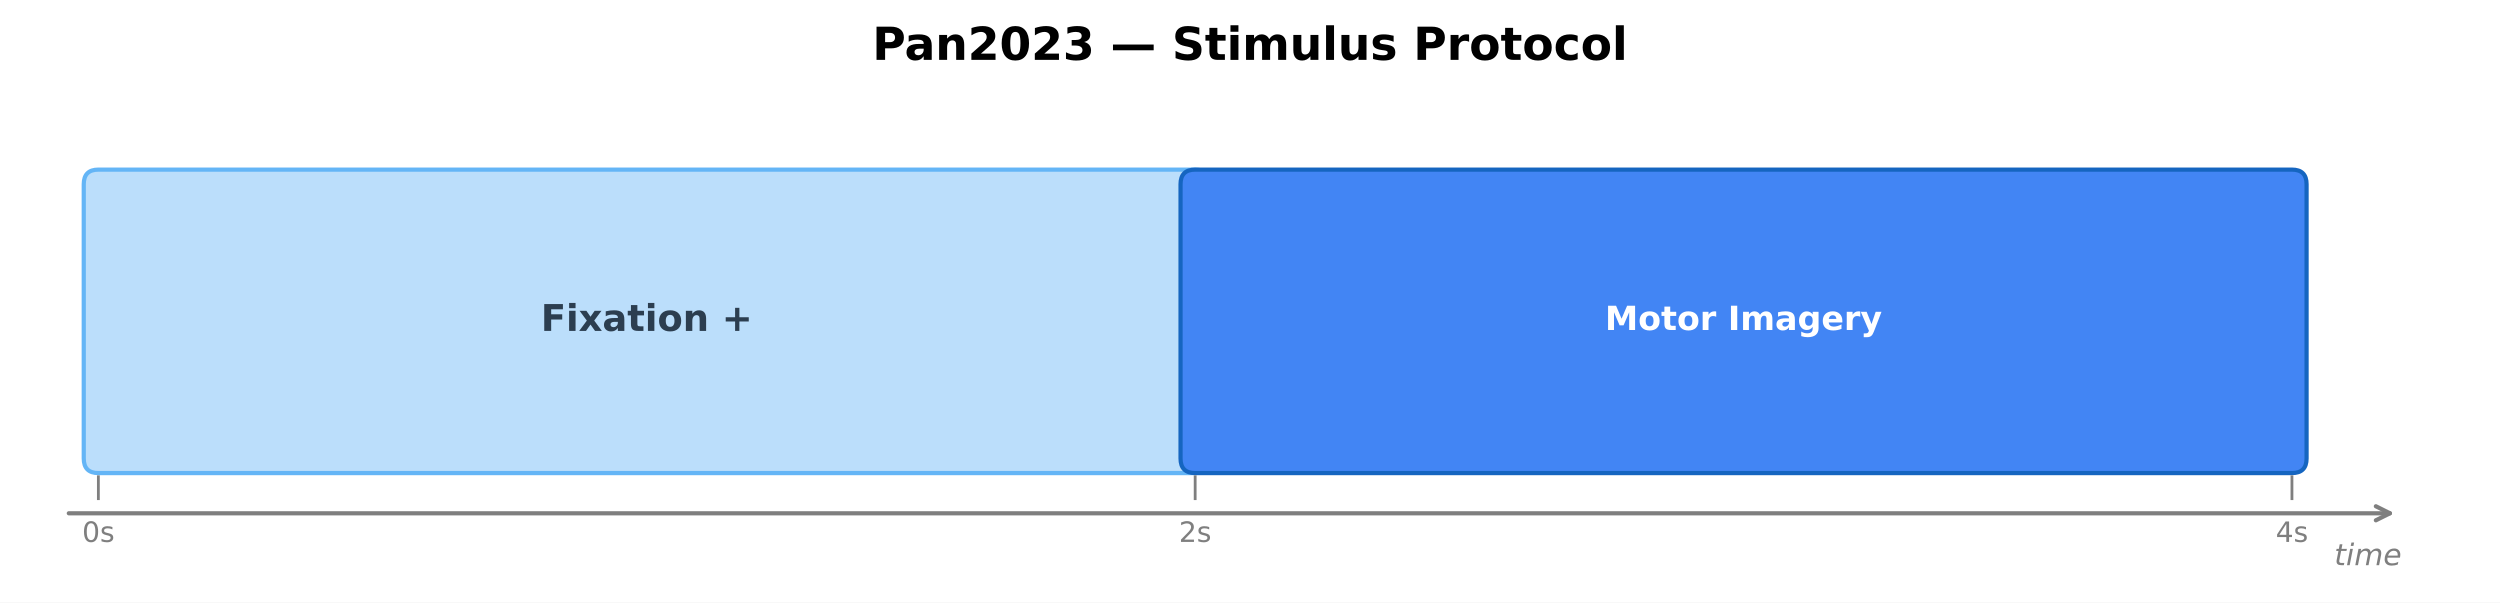
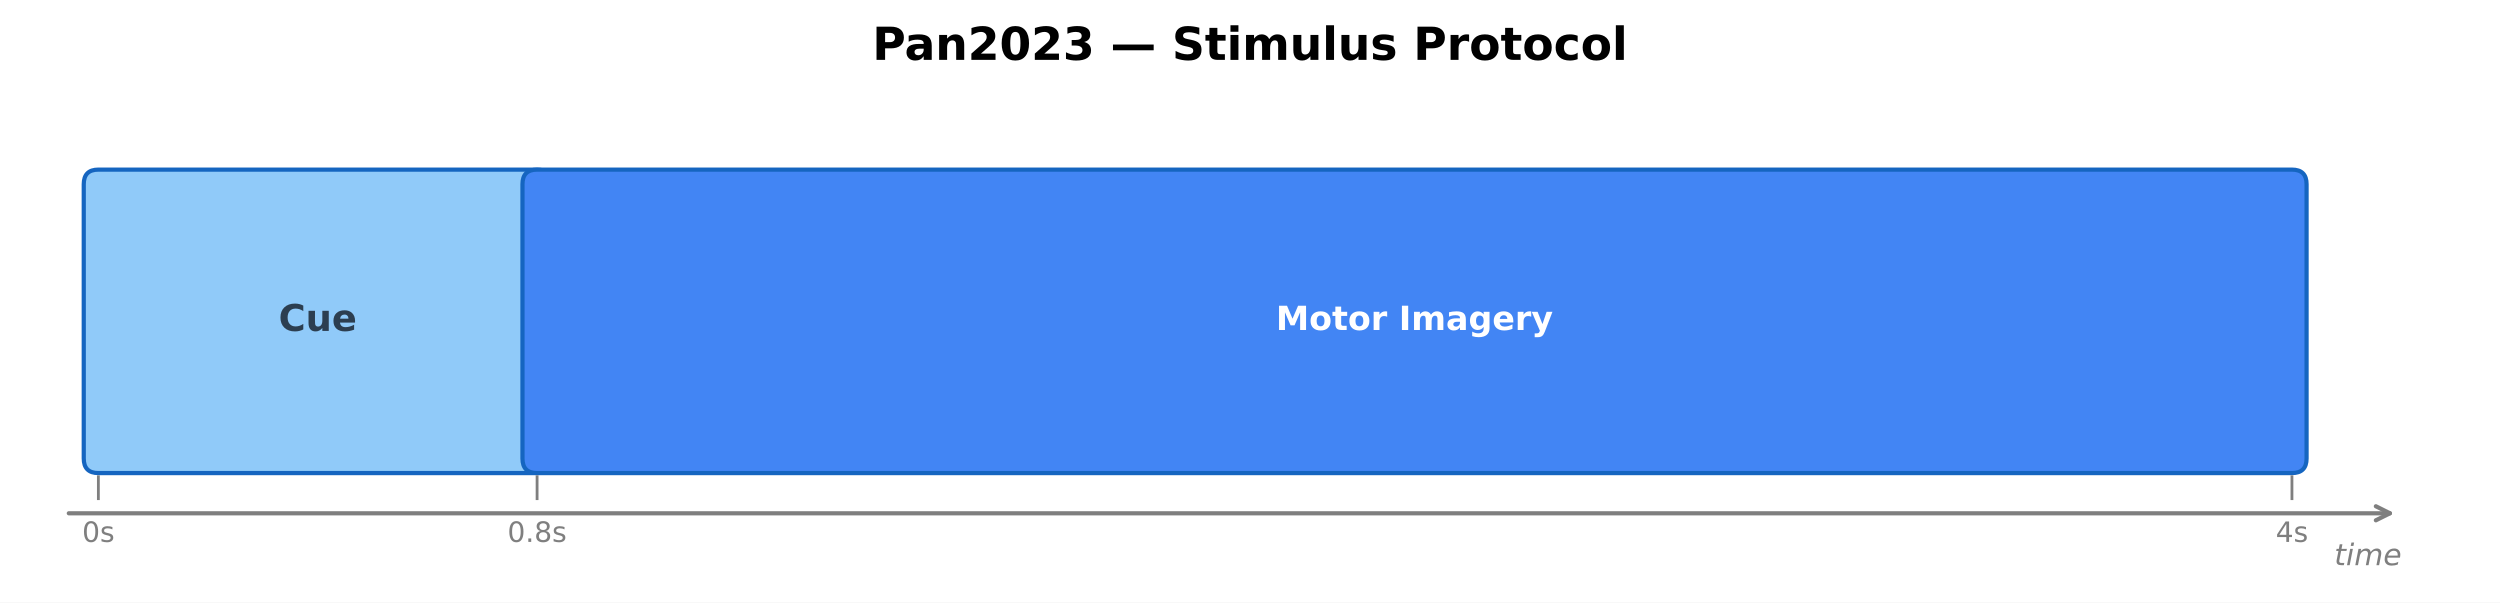
<svg xmlns="http://www.w3.org/2000/svg" xmlns:xlink="http://www.w3.org/1999/xlink" width="712.8pt" height="171.788pt" viewBox="0 0 712.8 171.788" version="1.1">
  <defs>
    <style type="text/css">*{stroke-linejoin: round; stroke-linecap: butt}</style>
  </defs>
  <g id="figure_1">
    <g id="patch_1">
      <path d="M 0 171.788  L 712.8 171.788  L 712.8 0  L 0 0  z " style="fill: #ffffff" />
    </g>
    <g id="axes_1">
      <g id="patch_2">
-         <path d="M 28.048 134.88  L 340.764 134.88  Q 344.934 134.88 344.934 130.711  L 344.934 52.532  Q 344.934 48.362 340.764 48.362  L 28.048 48.362  Q 23.878 48.362 23.878 52.532  L 23.878 130.711  Q 23.878 134.88 28.048 134.88  z " clip-path="url(#p8fdd42e18c)" style="fill: #bbdefb; stroke: #64b5f6; stroke-width: 1.2" />
+         <path d="M 28.048 134.88  L 153.134 134.88  Q 157.304 134.88 157.304 130.711  L 157.304 52.532  Q 157.304 48.362 153.134 48.362  L 28.048 48.362  Q 23.878 48.362 23.878 52.532  L 23.878 130.711  Q 23.878 134.88 28.048 134.88  z " clip-path="url(#p24089a416c)" style="fill: #90caf9; stroke: #1565c0; stroke-width: 1.2" />
      </g>
      <g id="patch_3">
-         <path d="M 340.764 134.88  L 653.481 134.88  Q 657.65 134.88 657.65 130.711  L 657.65 52.532  Q 657.65 48.362 653.481 48.362  L 340.764 48.362  Q 336.595 48.362 336.595 52.532  L 336.595 130.711  Q 336.595 134.88 340.764 134.88  z " clip-path="url(#p8fdd42e18c)" style="fill: #4285f4; stroke: #1565c0; stroke-width: 1.2" />
+         <path d="M 153.134 134.88  L 653.481 134.88  Q 657.65 134.88 657.65 130.711  L 657.65 52.532  Q 657.65 48.362 653.481 48.362  L 153.134 48.362  Q 148.965 48.362 148.965 52.532  L 148.965 130.711  Q 148.965 134.88 153.134 134.88  z " clip-path="url(#p24089a416c)" style="fill: #4285f4; stroke: #1565c0; stroke-width: 1.2" />
      </g>
      <g id="line2d_1">
-         <path d="M 28.048 135.923  L 28.048 142.177  " clip-path="url(#p8fdd42e18c)" style="fill: none; stroke: #7f7f7f; stroke-width: 0.8; stroke-linecap: square" />
+         <path d="M 28.048 135.923  L 28.048 142.177  " clip-path="url(#p24089a416c)" style="fill: none; stroke: #7f7f7f; stroke-width: 0.8; stroke-linecap: square" />
      </g>
      <g id="line2d_2">
-         <path d="M 340.764 135.923  L 340.764 142.177  " clip-path="url(#p8fdd42e18c)" style="fill: none; stroke: #7f7f7f; stroke-width: 0.8; stroke-linecap: square" />
+         <path d="M 153.134 135.923  L 153.134 142.177  " clip-path="url(#p24089a416c)" style="fill: none; stroke: #7f7f7f; stroke-width: 0.8; stroke-linecap: square" />
      </g>
      <g id="line2d_3">
-         <path d="M 653.481 135.923  L 653.481 142.177  " clip-path="url(#p8fdd42e18c)" style="fill: none; stroke: #7f7f7f; stroke-width: 0.8; stroke-linecap: square" />
+         <path d="M 653.481 135.923  L 653.481 142.177  " clip-path="url(#p24089a416c)" style="fill: none; stroke: #7f7f7f; stroke-width: 0.8; stroke-linecap: square" />
      </g>
      <g id="text_1">
-         <g clip-path="url(#p8fdd42e18c)">
-           <g style="fill: #2c3e50" transform="translate(154.2103 94.3492) scale(0.105 -0.105)">
+         <g clip-path="url(#p24089a416c)">
+           <g style="fill: #2c3e50" transform="translate(79.43972 94.34879) scale(0.105 -0.105)">
            <defs>
-               <path id="DejaVuSans-Bold-29" d="M 588 4666  L 3834 4666  L 3834 3756  L 1791 3756  L 1791 2888  L 3713 2888  L 3713 1978  L 1791 1978  L 1791 0  L 588 0  L 588 4666  z " transform="scale(0.015625)" />
-               <path id="DejaVuSans-Bold-4c" d="M 538 3500  L 1656 3500  L 1656 0  L 538 0  L 538 3500  z M 538 4863  L 1656 4863  L 1656 3950  L 538 3950  L 538 4863  z " transform="scale(0.015625)" />
-               <path id="DejaVuSans-Bold-5b" d="M 1422 1791  L 159 3500  L 1344 3500  L 2059 2463  L 2784 3500  L 3969 3500  L 2706 1797  L 4031 0  L 2847 0  L 2059 1106  L 1281 0  L 97 0  L 1422 1791  z " transform="scale(0.015625)" />
-               <path id="DejaVuSans-Bold-44" d="M 2106 1575  Q 1756 1575 1579 1456  Q 1403 1338 1403 1106  Q 1403 894 1545 773  Q 1688 653 1941 653  Q 2256 653 2472 879  Q 2688 1106 2688 1447  L 2688 1575  L 2106 1575  z M 3816 1997  L 3816 0  L 2688 0  L 2688 519  Q 2463 200 2181 54  Q 1900 -91 1497 -91  Q 953 -91 614 226  Q 275 544 275 1050  Q 275 1666 698 1953  Q 1122 2241 2028 2241  L 2688 2241  L 2688 2328  Q 2688 2594 2478 2717  Q 2269 2841 1825 2841  Q 1466 2841 1156 2769  Q 847 2697 581 2553  L 581 3406  Q 941 3494 1303 3539  Q 1666 3584 2028 3584  Q 2975 3584 3395 3211  Q 3816 2838 3816 1997  z " transform="scale(0.015625)" />
-               <path id="DejaVuSans-Bold-57" d="M 1759 4494  L 1759 3500  L 2913 3500  L 2913 2700  L 1759 2700  L 1759 1216  Q 1759 972 1856 886  Q 1953 800 2241 800  L 2816 800  L 2816 0  L 1856 0  Q 1194 0 917 276  Q 641 553 641 1216  L 641 2700  L 84 2700  L 84 3500  L 641 3500  L 641 4494  L 1759 4494  z " transform="scale(0.015625)" />
-               <path id="DejaVuSans-Bold-52" d="M 2203 2784  Q 1831 2784 1636 2517  Q 1441 2250 1441 1747  Q 1441 1244 1636 976  Q 1831 709 2203 709  Q 2569 709 2762 976  Q 2956 1244 2956 1747  Q 2956 2250 2762 2517  Q 2569 2784 2203 2784  z M 2203 3584  Q 3106 3584 3614 3096  Q 4122 2609 4122 1747  Q 4122 884 3614 396  Q 3106 -91 2203 -91  Q 1297 -91 786 396  Q 275 884 275 1747  Q 275 2609 786 3096  Q 1297 3584 2203 3584  z " transform="scale(0.015625)" />
-               <path id="DejaVuSans-Bold-51" d="M 4056 2131  L 4056 0  L 2931 0  L 2931 347  L 2931 1631  Q 2931 2084 2911 2256  Q 2891 2428 2841 2509  Q 2775 2619 2662 2680  Q 2550 2741 2406 2741  Q 2056 2741 1856 2470  Q 1656 2200 1656 1722  L 1656 0  L 538 0  L 538 3500  L 1656 3500  L 1656 2988  Q 1909 3294 2193 3439  Q 2478 3584 2822 3584  Q 3428 3584 3742 3212  Q 4056 2841 4056 2131  z " transform="scale(0.015625)" />
-               <path id="DejaVuSans-Bold-3" transform="scale(0.015625)" />
-               <path id="DejaVuSans-Bold-e" d="M 3053 4013  L 3053 2375  L 4684 2375  L 4684 1638  L 3053 1638  L 3053 0  L 2309 0  L 2309 1638  L 678 1638  L 678 2375  L 2309 2375  L 2309 4013  L 3053 4013  z " transform="scale(0.015625)" />
+               <path id="DejaVuSans-Bold-26" d="M 4288 256  Q 3956 84 3597 -3  Q 3238 -91 2847 -91  Q 1681 -91 1000 561  Q 319 1213 319 2328  Q 319 3447 1000 4098  Q 1681 4750 2847 4750  Q 3238 4750 3597 4662  Q 3956 4575 4288 4403  L 4288 3438  Q 3953 3666 3628 3772  Q 3303 3878 2944 3878  Q 2300 3878 1931 3465  Q 1563 3053 1563 2328  Q 1563 1606 1931 1193  Q 2300 781 2944 781  Q 3303 781 3628 887  Q 3953 994 4288 1222  L 4288 256  z " transform="scale(0.015625)" />
+               <path id="DejaVuSans-Bold-58" d="M 500 1363  L 500 3500  L 1625 3500  L 1625 3150  Q 1625 2866 1622 2436  Q 1619 2006 1619 1863  Q 1619 1441 1641 1255  Q 1663 1069 1716 984  Q 1784 875 1895 815  Q 2006 756 2150 756  Q 2500 756 2700 1025  Q 2900 1294 2900 1772  L 2900 3500  L 4019 3500  L 4019 0  L 2900 0  L 2900 506  Q 2647 200 2364 54  Q 2081 -91 1741 -91  Q 1134 -91 817 281  Q 500 653 500 1363  z " transform="scale(0.015625)" />
+               <path id="DejaVuSans-Bold-48" d="M 4031 1759  L 4031 1441  L 1416 1441  Q 1456 1047 1700 850  Q 1944 653 2381 653  Q 2734 653 3104 758  Q 3475 863 3866 1075  L 3866 213  Q 3469 63 3072 -14  Q 2675 -91 2278 -91  Q 1328 -91 801 392  Q 275 875 275 1747  Q 275 2603 792 3093  Q 1309 3584 2216 3584  Q 3041 3584 3536 3087  Q 4031 2591 4031 1759  z M 2881 2131  Q 2881 2450 2695 2645  Q 2509 2841 2209 2841  Q 1884 2841 1681 2658  Q 1478 2475 1428 2131  L 2881 2131  z " transform="scale(0.015625)" />
            </defs>
-             <use xlink:href="#DejaVuSans-Bold-29" />
-             <use xlink:href="#DejaVuSans-Bold-4c" transform="translate(68.3125 0)" />
-             <use xlink:href="#DejaVuSans-Bold-5b" transform="translate(102.5938 0)" />
-             <use xlink:href="#DejaVuSans-Bold-44" transform="translate(167.0938 0)" />
-             <use xlink:href="#DejaVuSans-Bold-57" transform="translate(234.5781 0)" />
-             <use xlink:href="#DejaVuSans-Bold-4c" transform="translate(282.375 0)" />
-             <use xlink:href="#DejaVuSans-Bold-52" transform="translate(316.6562 0)" />
-             <use xlink:href="#DejaVuSans-Bold-51" transform="translate(385.3594 0)" />
-             <use xlink:href="#DejaVuSans-Bold-3" transform="translate(456.5469 0)" />
-             <use xlink:href="#DejaVuSans-Bold-e" transform="translate(491.3594 0)" />
+             <use xlink:href="#DejaVuSans-Bold-26" />
+             <use xlink:href="#DejaVuSans-Bold-58" transform="translate(73.39062 0)" />
+             <use xlink:href="#DejaVuSans-Bold-48" transform="translate(144.5781 0)" />
          </g>
        </g>
      </g>
      <g id="text_2">
-         <g clip-path="url(#p8fdd42e18c)">
-           <g style="fill: #ffffff" transform="translate(457.6195 94.08903) scale(0.095 -0.095)">
+         <g clip-path="url(#p24089a416c)">
+           <g style="fill: #ffffff" transform="translate(363.8045 94.08903) scale(0.095 -0.095)">
            <defs>
              <path id="DejaVuSans-Bold-30" d="M 588 4666  L 2119 4666  L 3181 2169  L 4250 4666  L 5778 4666  L 5778 0  L 4641 0  L 4641 3413  L 3566 897  L 2803 897  L 1728 3413  L 1728 0  L 588 0  L 588 4666  z " transform="scale(0.015625)" />
+               <path id="DejaVuSans-Bold-52" d="M 2203 2784  Q 1831 2784 1636 2517  Q 1441 2250 1441 1747  Q 1441 1244 1636 976  Q 1831 709 2203 709  Q 2569 709 2762 976  Q 2956 1244 2956 1747  Q 2956 2250 2762 2517  Q 2569 2784 2203 2784  z M 2203 3584  Q 3106 3584 3614 3096  Q 4122 2609 4122 1747  Q 4122 884 3614 396  Q 3106 -91 2203 -91  Q 1297 -91 786 396  Q 275 884 275 1747  Q 275 2609 786 3096  Q 1297 3584 2203 3584  z " transform="scale(0.015625)" />
+               <path id="DejaVuSans-Bold-57" d="M 1759 4494  L 1759 3500  L 2913 3500  L 2913 2700  L 1759 2700  L 1759 1216  Q 1759 972 1856 886  Q 1953 800 2241 800  L 2816 800  L 2816 0  L 1856 0  Q 1194 0 917 276  Q 641 553 641 1216  L 641 2700  L 84 2700  L 84 3500  L 641 3500  L 641 4494  L 1759 4494  z " transform="scale(0.015625)" />
              <path id="DejaVuSans-Bold-55" d="M 3138 2547  Q 2991 2616 2845 2648  Q 2700 2681 2553 2681  Q 2122 2681 1889 2404  Q 1656 2128 1656 1613  L 1656 0  L 538 0  L 538 3500  L 1656 3500  L 1656 2925  Q 1872 3269 2151 3426  Q 2431 3584 2822 3584  Q 2878 3584 2943 3579  Q 3009 3575 3134 3559  L 3138 2547  z " transform="scale(0.015625)" />
+               <path id="DejaVuSans-Bold-3" transform="scale(0.015625)" />
              <path id="DejaVuSans-Bold-2c" d="M 588 4666  L 1791 4666  L 1791 0  L 588 0  L 588 4666  z " transform="scale(0.015625)" />
              <path id="DejaVuSans-Bold-50" d="M 3781 2919  Q 3994 3244 4286 3414  Q 4578 3584 4928 3584  Q 5531 3584 5847 3212  Q 6163 2841 6163 2131  L 6163 0  L 5038 0  L 5038 1825  Q 5041 1866 5042 1909  Q 5044 1953 5044 2034  Q 5044 2406 4934 2573  Q 4825 2741 4581 2741  Q 4263 2741 4089 2478  Q 3916 2216 3909 1719  L 3909 0  L 2784 0  L 2784 1825  Q 2784 2406 2684 2573  Q 2584 2741 2328 2741  Q 2006 2741 1831 2477  Q 1656 2213 1656 1722  L 1656 0  L 531 0  L 531 3500  L 1656 3500  L 1656 2988  Q 1863 3284 2130 3434  Q 2397 3584 2719 3584  Q 3081 3584 3359 3409  Q 3638 3234 3781 2919  z " transform="scale(0.015625)" />
+               <path id="DejaVuSans-Bold-44" d="M 2106 1575  Q 1756 1575 1579 1456  Q 1403 1338 1403 1106  Q 1403 894 1545 773  Q 1688 653 1941 653  Q 2256 653 2472 879  Q 2688 1106 2688 1447  L 2688 1575  L 2106 1575  z M 3816 1997  L 3816 0  L 2688 0  L 2688 519  Q 2463 200 2181 54  Q 1900 -91 1497 -91  Q 953 -91 614 226  Q 275 544 275 1050  Q 275 1666 698 1953  Q 1122 2241 2028 2241  L 2688 2241  L 2688 2328  Q 2688 2594 2478 2717  Q 2269 2841 1825 2841  Q 1466 2841 1156 2769  Q 847 2697 581 2553  L 581 3406  Q 941 3494 1303 3539  Q 1666 3584 2028 3584  Q 2975 3584 3395 3211  Q 3816 2838 3816 1997  z " transform="scale(0.015625)" />
              <path id="DejaVuSans-Bold-4a" d="M 2919 594  Q 2688 288 2409 144  Q 2131 0 1766 0  Q 1125 0 706 504  Q 288 1009 288 1791  Q 288 2575 706 3076  Q 1125 3578 1766 3578  Q 2131 3578 2409 3434  Q 2688 3291 2919 2981  L 2919 3500  L 4044 3500  L 4044 353  Q 4044 -491 3511 -936  Q 2978 -1381 1966 -1381  Q 1638 -1381 1331 -1331  Q 1025 -1281 716 -1178  L 716 -306  Q 1009 -475 1290 -558  Q 1572 -641 1856 -641  Q 2406 -641 2662 -400  Q 2919 -159 2919 353  L 2919 594  z M 2181 2772  Q 1834 2772 1640 2515  Q 1447 2259 1447 1791  Q 1447 1309 1634 1061  Q 1822 813 2181 813  Q 2531 813 2725 1069  Q 2919 1325 2919 1791  Q 2919 2259 2725 2515  Q 2531 2772 2181 2772  z " transform="scale(0.015625)" />
-               <path id="DejaVuSans-Bold-48" d="M 4031 1759  L 4031 1441  L 1416 1441  Q 1456 1047 1700 850  Q 1944 653 2381 653  Q 2734 653 3104 758  Q 3475 863 3866 1075  L 3866 213  Q 3469 63 3072 -14  Q 2675 -91 2278 -91  Q 1328 -91 801 392  Q 275 875 275 1747  Q 275 2603 792 3093  Q 1309 3584 2216 3584  Q 3041 3584 3536 3087  Q 4031 2591 4031 1759  z M 2881 2131  Q 2881 2450 2695 2645  Q 2509 2841 2209 2841  Q 1884 2841 1681 2658  Q 1478 2475 1428 2131  L 2881 2131  z " transform="scale(0.015625)" />
              <path id="DejaVuSans-Bold-5c" d="M 78 3500  L 1197 3500  L 2138 1125  L 2938 3500  L 4056 3500  L 2584 -331  Q 2363 -916 2067 -1148  Q 1772 -1381 1288 -1381  L 641 -1381  L 641 -647  L 991 -647  Q 1275 -647 1404 -556  Q 1534 -466 1606 -231  L 1638 -134  L 78 3500  z " transform="scale(0.015625)" />
            </defs>
            <use xlink:href="#DejaVuSans-Bold-30" />
            <use xlink:href="#DejaVuSans-Bold-52" transform="translate(99.51562 0)" />
            <use xlink:href="#DejaVuSans-Bold-57" transform="translate(168.2188 0)" />
            <use xlink:href="#DejaVuSans-Bold-52" transform="translate(216.0156 0)" />
            <use xlink:href="#DejaVuSans-Bold-55" transform="translate(284.7188 0)" />
            <use xlink:href="#DejaVuSans-Bold-3" transform="translate(334.0312 0)" />
            <use xlink:href="#DejaVuSans-Bold-2c" transform="translate(368.8438 0)" />
            <use xlink:href="#DejaVuSans-Bold-50" transform="translate(406.0469 0)" />
            <use xlink:href="#DejaVuSans-Bold-44" transform="translate(510.25 0)" />
            <use xlink:href="#DejaVuSans-Bold-4a" transform="translate(577.7344 0)" />
            <use xlink:href="#DejaVuSans-Bold-48" transform="translate(649.3125 0)" />
            <use xlink:href="#DejaVuSans-Bold-55" transform="translate(717.1406 0)" />
            <use xlink:href="#DejaVuSans-Bold-5c" transform="translate(766.4531 0)" />
          </g>
        </g>
      </g>
      <g id="text_3">
        <g style="fill: #7f7f7f" transform="translate(23.41901 154.5095) scale(0.08 -0.08)">
          <defs>
            <path id="DejaVuSans-13" d="M 2034 4250  Q 1547 4250 1301 3770  Q 1056 3291 1056 2328  Q 1056 1369 1301 889  Q 1547 409 2034 409  Q 2525 409 2770 889  Q 3016 1369 3016 2328  Q 3016 3291 2770 3770  Q 2525 4250 2034 4250  z M 2034 4750  Q 2819 4750 3233 4129  Q 3647 3509 3647 2328  Q 3647 1150 3233 529  Q 2819 -91 2034 -91  Q 1250 -91 836 529  Q 422 1150 422 2328  Q 422 3509 836 4129  Q 1250 4750 2034 4750  z " transform="scale(0.015625)" />
            <path id="DejaVuSans-56" d="M 2834 3397  L 2834 2853  Q 2591 2978 2328 3040  Q 2066 3103 1784 3103  Q 1356 3103 1142 2972  Q 928 2841 928 2578  Q 928 2378 1081 2264  Q 1234 2150 1697 2047  L 1894 2003  Q 2506 1872 2764 1633  Q 3022 1394 3022 966  Q 3022 478 2636 193  Q 2250 -91 1575 -91  Q 1294 -91 989 -36  Q 684 19 347 128  L 347 722  Q 666 556 975 473  Q 1284 391 1588 391  Q 1994 391 2212 530  Q 2431 669 2431 922  Q 2431 1156 2273 1281  Q 2116 1406 1581 1522  L 1381 1569  Q 847 1681 609 1914  Q 372 2147 372 2553  Q 372 3047 722 3315  Q 1072 3584 1716 3584  Q 2034 3584 2315 3537  Q 2597 3491 2834 3397  z " transform="scale(0.015625)" />
          </defs>
          <use xlink:href="#DejaVuSans-13" />
          <use xlink:href="#DejaVuSans-56" transform="translate(63.625 0)" />
        </g>
      </g>
      <g id="text_4">
-         <g style="fill: #7f7f7f" transform="translate(336.1354 154.5095) scale(0.08 -0.08)">
+         <g style="fill: #7f7f7f" transform="translate(144.6893 154.5095) scale(0.08 -0.08)">
          <defs>
-             <path id="DejaVuSans-15" d="M 1228 531  L 3431 531  L 3431 0  L 469 0  L 469 531  Q 828 903 1448 1529  Q 2069 2156 2228 2338  Q 2531 2678 2651 2914  Q 2772 3150 2772 3378  Q 2772 3750 2511 3984  Q 2250 4219 1831 4219  Q 1534 4219 1204 4116  Q 875 4013 500 3803  L 500 4441  Q 881 4594 1212 4672  Q 1544 4750 1819 4750  Q 2544 4750 2975 4387  Q 3406 4025 3406 3419  Q 3406 3131 3298 2873  Q 3191 2616 2906 2266  Q 2828 2175 2409 1742  Q 1991 1309 1228 531  z " transform="scale(0.015625)" />
+             <path id="DejaVuSans-11" d="M 684 794  L 1344 794  L 1344 0  L 684 0  L 684 794  z " transform="scale(0.015625)" />
+             <path id="DejaVuSans-1b" d="M 2034 2216  Q 1584 2216 1326 1975  Q 1069 1734 1069 1313  Q 1069 891 1326 650  Q 1584 409 2034 409  Q 2484 409 2743 651  Q 3003 894 3003 1313  Q 3003 1734 2745 1975  Q 2488 2216 2034 2216  z M 1403 2484  Q 997 2584 770 2862  Q 544 3141 544 3541  Q 544 4100 942 4425  Q 1341 4750 2034 4750  Q 2731 4750 3128 4425  Q 3525 4100 3525 3541  Q 3525 3141 3298 2862  Q 3072 2584 2669 2484  Q 3125 2378 3379 2068  Q 3634 1759 3634 1313  Q 3634 634 3220 271  Q 2806 -91 2034 -91  Q 1263 -91 848 271  Q 434 634 434 1313  Q 434 1759 690 2068  Q 947 2378 1403 2484  z M 1172 3481  Q 1172 3119 1398 2916  Q 1625 2713 2034 2713  Q 2441 2713 2670 2916  Q 2900 3119 2900 3481  Q 2900 3844 2670 4047  Q 2441 4250 2034 4250  Q 1625 4250 1398 4047  Q 1172 3844 1172 3481  z " transform="scale(0.015625)" />
          </defs>
-           <use xlink:href="#DejaVuSans-15" />
-           <use xlink:href="#DejaVuSans-56" transform="translate(63.625 0)" />
+           <use xlink:href="#DejaVuSans-13" />
+           <use xlink:href="#DejaVuSans-11" transform="translate(63.625 0)" />
+           <use xlink:href="#DejaVuSans-1b" transform="translate(95.40625 0)" />
+           <use xlink:href="#DejaVuSans-56" transform="translate(159.0312 0)" />
        </g>
      </g>
      <g id="text_5">
        <g style="fill: #7f7f7f" transform="translate(648.8518 154.5095) scale(0.08 -0.08)">
          <defs>
            <path id="DejaVuSans-17" d="M 2419 4116  L 825 1625  L 2419 1625  L 2419 4116  z M 2253 4666  L 3047 4666  L 3047 1625  L 3713 1625  L 3713 1100  L 3047 1100  L 3047 0  L 2419 0  L 2419 1100  L 313 1100  L 313 1709  L 2253 4666  z " transform="scale(0.015625)" />
          </defs>
          <use xlink:href="#DejaVuSans-17" />
          <use xlink:href="#DejaVuSans-56" transform="translate(63.625 0)" />
        </g>
      </g>
      <g id="patch_4">
        <path d="M 19.622 146.347  Q 351.186 146.347 681.409 146.347  " style="fill: none; stroke: #7f7f7f; stroke-width: 1.2; stroke-linecap: round" />
        <path d="M 677.409 144.347  L 681.409 146.347  L 677.409 148.347  " style="fill: none; stroke: #7f7f7f; stroke-width: 1.2; stroke-linecap: round" />
      </g>
      <g id="text_6">
        <g style="fill: #7f7f7f" transform="translate(665.5489 161.1444) scale(0.085 -0.085)">
          <defs>
            <path id="DejaVuSans-Oblique-57" d="M 2706 3500  L 2619 3053  L 1472 3053  L 1100 1153  Q 1081 1047 1072 975  Q 1063 903 1063 863  Q 1063 663 1183 572  Q 1303 481 1569 481  L 2150 481  L 2053 0  L 1503 0  Q 991 0 739 200  Q 488 400 488 806  Q 488 878 497 964  Q 506 1050 525 1153  L 897 3053  L 409 3053  L 500 3500  L 978 3500  L 1172 4494  L 1747 4494  L 1556 3500  L 2706 3500  z " transform="scale(0.015625)" />
            <path id="DejaVuSans-Oblique-4c" d="M 1172 4863  L 1747 4863  L 1606 4134  L 1031 4134  L 1172 4863  z M 909 3500  L 1484 3500  L 800 0  L 225 0  L 909 3500  z " transform="scale(0.015625)" />
            <path id="DejaVuSans-Oblique-50" d="M 5747 2113  L 5338 0  L 4763 0  L 5166 2094  Q 5191 2228 5203 2325  Q 5216 2422 5216 2491  Q 5216 2772 5059 2928  Q 4903 3084 4622 3084  Q 4203 3084 3875 2770  Q 3547 2456 3450 1953  L 3066 0  L 2491 0  L 2900 2094  Q 2925 2209 2937 2307  Q 2950 2406 2950 2484  Q 2950 2769 2794 2926  Q 2638 3084 2363 3084  Q 1938 3084 1609 2770  Q 1281 2456 1184 1953  L 800 0  L 225 0  L 909 3500  L 1484 3500  L 1375 2956  Q 1609 3263 1923 3423  Q 2238 3584 2597 3584  Q 2978 3584 3223 3384  Q 3469 3184 3519 2828  Q 3781 3197 4126 3390  Q 4472 3584 4856 3584  Q 5306 3584 5551 3325  Q 5797 3066 5797 2591  Q 5797 2488 5784 2364  Q 5772 2241 5747 2113  z " transform="scale(0.015625)" />
            <path id="DejaVuSans-Oblique-48" d="M 3078 2063  Q 3088 2113 3092 2166  Q 3097 2219 3097 2272  Q 3097 2653 2873 2875  Q 2650 3097 2266 3097  Q 1838 3097 1509 2826  Q 1181 2556 1013 2059  L 3078 2063  z M 3578 1613  L 903 1613  Q 884 1494 878 1425  Q 872 1356 872 1306  Q 872 872 1139 634  Q 1406 397 1894 397  Q 2269 397 2603 481  Q 2938 566 3225 728  L 3116 159  Q 2806 34 2476 -28  Q 2147 -91 1806 -91  Q 1078 -91 686 257  Q 294 606 294 1247  Q 294 1794 489 2264  Q 684 2734 1063 3103  Q 1306 3334 1642 3459  Q 1978 3584 2356 3584  Q 2950 3584 3301 3228  Q 3653 2872 3653 2272  Q 3653 2128 3634 1964  Q 3616 1800 3578 1613  z " transform="scale(0.015625)" />
          </defs>
          <use xlink:href="#DejaVuSans-Oblique-57" />
          <use xlink:href="#DejaVuSans-Oblique-4c" transform="translate(39.20312 0)" />
          <use xlink:href="#DejaVuSans-Oblique-50" transform="translate(66.98438 0)" />
          <use xlink:href="#DejaVuSans-Oblique-48" transform="translate(164.3906 0)" />
        </g>
      </g>
      <g id="text_7">
        <g transform="translate(248.7224 17.07797) scale(0.13 -0.13)">
          <defs>
            <path id="DejaVuSans-Bold-33" d="M 588 4666  L 2584 4666  Q 3475 4666 3951 4270  Q 4428 3875 4428 3144  Q 4428 2409 3951 2014  Q 3475 1619 2584 1619  L 1791 1619  L 1791 0  L 588 0  L 588 4666  z M 1791 3794  L 1791 2491  L 2456 2491  Q 2806 2491 2997 2661  Q 3188 2831 3188 3144  Q 3188 3456 2997 3625  Q 2806 3794 2456 3794  L 1791 3794  z " transform="scale(0.015625)" />
+             <path id="DejaVuSans-Bold-51" d="M 4056 2131  L 4056 0  L 2931 0  L 2931 347  L 2931 1631  Q 2931 2084 2911 2256  Q 2891 2428 2841 2509  Q 2775 2619 2662 2680  Q 2550 2741 2406 2741  Q 2056 2741 1856 2470  Q 1656 2200 1656 1722  L 1656 0  L 538 0  L 538 3500  L 1656 3500  L 1656 2988  Q 1909 3294 2193 3439  Q 2478 3584 2822 3584  Q 3428 3584 3742 3212  Q 4056 2841 4056 2131  z " transform="scale(0.015625)" />
            <path id="DejaVuSans-Bold-15" d="M 1844 884  L 3897 884  L 3897 0  L 506 0  L 506 884  L 2209 2388  Q 2438 2594 2547 2791  Q 2656 2988 2656 3200  Q 2656 3528 2436 3728  Q 2216 3928 1850 3928  Q 1569 3928 1234 3808  Q 900 3688 519 3450  L 519 4475  Q 925 4609 1322 4679  Q 1719 4750 2100 4750  Q 2938 4750 3402 4381  Q 3866 4013 3866 3353  Q 3866 2972 3669 2642  Q 3472 2313 2841 1759  L 1844 884  z " transform="scale(0.015625)" />
            <path id="DejaVuSans-Bold-13" d="M 2944 2338  Q 2944 3213 2780 3570  Q 2616 3928 2228 3928  Q 1841 3928 1675 3570  Q 1509 3213 1509 2338  Q 1509 1453 1675 1090  Q 1841 728 2228 728  Q 2613 728 2778 1090  Q 2944 1453 2944 2338  z M 4147 2328  Q 4147 1169 3647 539  Q 3147 -91 2228 -91  Q 1306 -91 806 539  Q 306 1169 306 2328  Q 306 3491 806 4120  Q 1306 4750 2228 4750  Q 3147 4750 3647 4120  Q 4147 3491 4147 2328  z " transform="scale(0.015625)" />
            <path id="DejaVuSans-Bold-16" d="M 2981 2516  Q 3453 2394 3698 2092  Q 3944 1791 3944 1325  Q 3944 631 3412 270  Q 2881 -91 1863 -91  Q 1503 -91 1142 -33  Q 781 25 428 141  L 428 1069  Q 766 900 1098 814  Q 1431 728 1753 728  Q 2231 728 2486 893  Q 2741 1059 2741 1369  Q 2741 1688 2480 1852  Q 2219 2016 1709 2016  L 1228 2016  L 1228 2791  L 1734 2791  Q 2188 2791 2409 2933  Q 2631 3075 2631 3366  Q 2631 3634 2415 3781  Q 2200 3928 1806 3928  Q 1516 3928 1219 3862  Q 922 3797 628 3669  L 628 4550  Q 984 4650 1334 4700  Q 1684 4750 2022 4750  Q 2931 4750 3382 4451  Q 3834 4153 3834 3553  Q 3834 3144 3618 2883  Q 3403 2622 2981 2516  z " transform="scale(0.015625)" />
            <path id="DejaVuSans-Bold-af6" d="M 344 2156  L 6056 2156  L 6056 1350  L 344 1350  L 344 2156  z " transform="scale(0.015625)" />
            <path id="DejaVuSans-Bold-36" d="M 3834 4519  L 3834 3531  Q 3450 3703 3084 3790  Q 2719 3878 2394 3878  Q 1963 3878 1756 3759  Q 1550 3641 1550 3391  Q 1550 3203 1689 3098  Q 1828 2994 2194 2919  L 2706 2816  Q 3484 2659 3812 2340  Q 4141 2022 4141 1434  Q 4141 663 3683 286  Q 3225 -91 2284 -91  Q 1841 -91 1394 -6  Q 947 78 500 244  L 500 1259  Q 947 1022 1364 901  Q 1781 781 2169 781  Q 2563 781 2772 912  Q 2981 1044 2981 1288  Q 2981 1506 2839 1625  Q 2697 1744 2272 1838  L 1806 1941  Q 1106 2091 782 2419  Q 459 2747 459 3303  Q 459 4000 909 4375  Q 1359 4750 2203 4750  Q 2588 4750 2994 4692  Q 3400 4634 3834 4519  z " transform="scale(0.015625)" />
-             <path id="DejaVuSans-Bold-58" d="M 500 1363  L 500 3500  L 1625 3500  L 1625 3150  Q 1625 2866 1622 2436  Q 1619 2006 1619 1863  Q 1619 1441 1641 1255  Q 1663 1069 1716 984  Q 1784 875 1895 815  Q 2006 756 2150 756  Q 2500 756 2700 1025  Q 2900 1294 2900 1772  L 2900 3500  L 4019 3500  L 4019 0  L 2900 0  L 2900 506  Q 2647 200 2364 54  Q 2081 -91 1741 -91  Q 1134 -91 817 281  Q 500 653 500 1363  z " transform="scale(0.015625)" />
+             <path id="DejaVuSans-Bold-4c" d="M 538 3500  L 1656 3500  L 1656 0  L 538 0  L 538 3500  z M 538 4863  L 1656 4863  L 1656 3950  L 538 3950  L 538 4863  z " transform="scale(0.015625)" />
            <path id="DejaVuSans-Bold-4f" d="M 538 4863  L 1656 4863  L 1656 0  L 538 0  L 538 4863  z " transform="scale(0.015625)" />
            <path id="DejaVuSans-Bold-56" d="M 3272 3391  L 3272 2541  Q 2913 2691 2578 2766  Q 2244 2841 1947 2841  Q 1628 2841 1473 2761  Q 1319 2681 1319 2516  Q 1319 2381 1436 2309  Q 1553 2238 1856 2203  L 2053 2175  Q 2913 2066 3209 1816  Q 3506 1566 3506 1031  Q 3506 472 3093 190  Q 2681 -91 1863 -91  Q 1516 -91 1145 -36  Q 775 19 384 128  L 384 978  Q 719 816 1070 734  Q 1422 653 1784 653  Q 2113 653 2278 743  Q 2444 834 2444 1013  Q 2444 1163 2330 1236  Q 2216 1309 1875 1350  L 1678 1375  Q 931 1469 631 1722  Q 331 1975 331 2491  Q 331 3047 712 3315  Q 1094 3584 1881 3584  Q 2191 3584 2531 3537  Q 2872 3491 3272 3391  z " transform="scale(0.015625)" />
            <path id="DejaVuSans-Bold-46" d="M 3366 3391  L 3366 2478  Q 3138 2634 2908 2709  Q 2678 2784 2431 2784  Q 1963 2784 1702 2511  Q 1441 2238 1441 1747  Q 1441 1256 1702 982  Q 1963 709 2431 709  Q 2694 709 2930 787  Q 3166 866 3366 1019  L 3366 103  Q 3103 6 2833 -42  Q 2563 -91 2291 -91  Q 1344 -91 809 395  Q 275 881 275 1747  Q 275 2613 809 3098  Q 1344 3584 2291 3584  Q 2566 3584 2833 3536  Q 3100 3488 3366 3391  z " transform="scale(0.015625)" />
          </defs>
          <use xlink:href="#DejaVuSans-Bold-33" />
          <use xlink:href="#DejaVuSans-Bold-44" transform="translate(70.60938 0)" />
          <use xlink:href="#DejaVuSans-Bold-51" transform="translate(138.0938 0)" />
          <use xlink:href="#DejaVuSans-Bold-15" transform="translate(209.2812 0)" />
          <use xlink:href="#DejaVuSans-Bold-13" transform="translate(278.8594 0)" />
          <use xlink:href="#DejaVuSans-Bold-15" transform="translate(348.4375 0)" />
          <use xlink:href="#DejaVuSans-Bold-16" transform="translate(418.0156 0)" />
          <use xlink:href="#DejaVuSans-Bold-3" transform="translate(487.5938 0)" />
          <use xlink:href="#DejaVuSans-Bold-af6" transform="translate(522.4062 0)" />
          <use xlink:href="#DejaVuSans-Bold-3" transform="translate(622.4062 0)" />
          <use xlink:href="#DejaVuSans-Bold-36" transform="translate(657.2188 0)" />
          <use xlink:href="#DejaVuSans-Bold-57" transform="translate(729.2344 0)" />
          <use xlink:href="#DejaVuSans-Bold-4c" transform="translate(777.0312 0)" />
          <use xlink:href="#DejaVuSans-Bold-50" transform="translate(811.3125 0)" />
          <use xlink:href="#DejaVuSans-Bold-58" transform="translate(915.5156 0)" />
          <use xlink:href="#DejaVuSans-Bold-4f" transform="translate(986.7031 0)" />
          <use xlink:href="#DejaVuSans-Bold-58" transform="translate(1020.984 0)" />
          <use xlink:href="#DejaVuSans-Bold-56" transform="translate(1092.172 0)" />
          <use xlink:href="#DejaVuSans-Bold-3" transform="translate(1151.688 0)" />
          <use xlink:href="#DejaVuSans-Bold-33" transform="translate(1186.5 0)" />
          <use xlink:href="#DejaVuSans-Bold-55" transform="translate(1259.797 0)" />
          <use xlink:href="#DejaVuSans-Bold-52" transform="translate(1309.109 0)" />
          <use xlink:href="#DejaVuSans-Bold-57" transform="translate(1377.812 0)" />
          <use xlink:href="#DejaVuSans-Bold-52" transform="translate(1425.609 0)" />
          <use xlink:href="#DejaVuSans-Bold-46" transform="translate(1494.312 0)" />
          <use xlink:href="#DejaVuSans-Bold-52" transform="translate(1553.594 0)" />
          <use xlink:href="#DejaVuSans-Bold-4f" transform="translate(1622.297 0)" />
        </g>
      </g>
    </g>
  </g>
  <defs>
-     <clipPath id="p8fdd42e18c">
+     <clipPath id="p24089a416c">
      <rect x="7.2" y="29.078" width="698.4" height="135.51" />
    </clipPath>
  </defs>
</svg>
